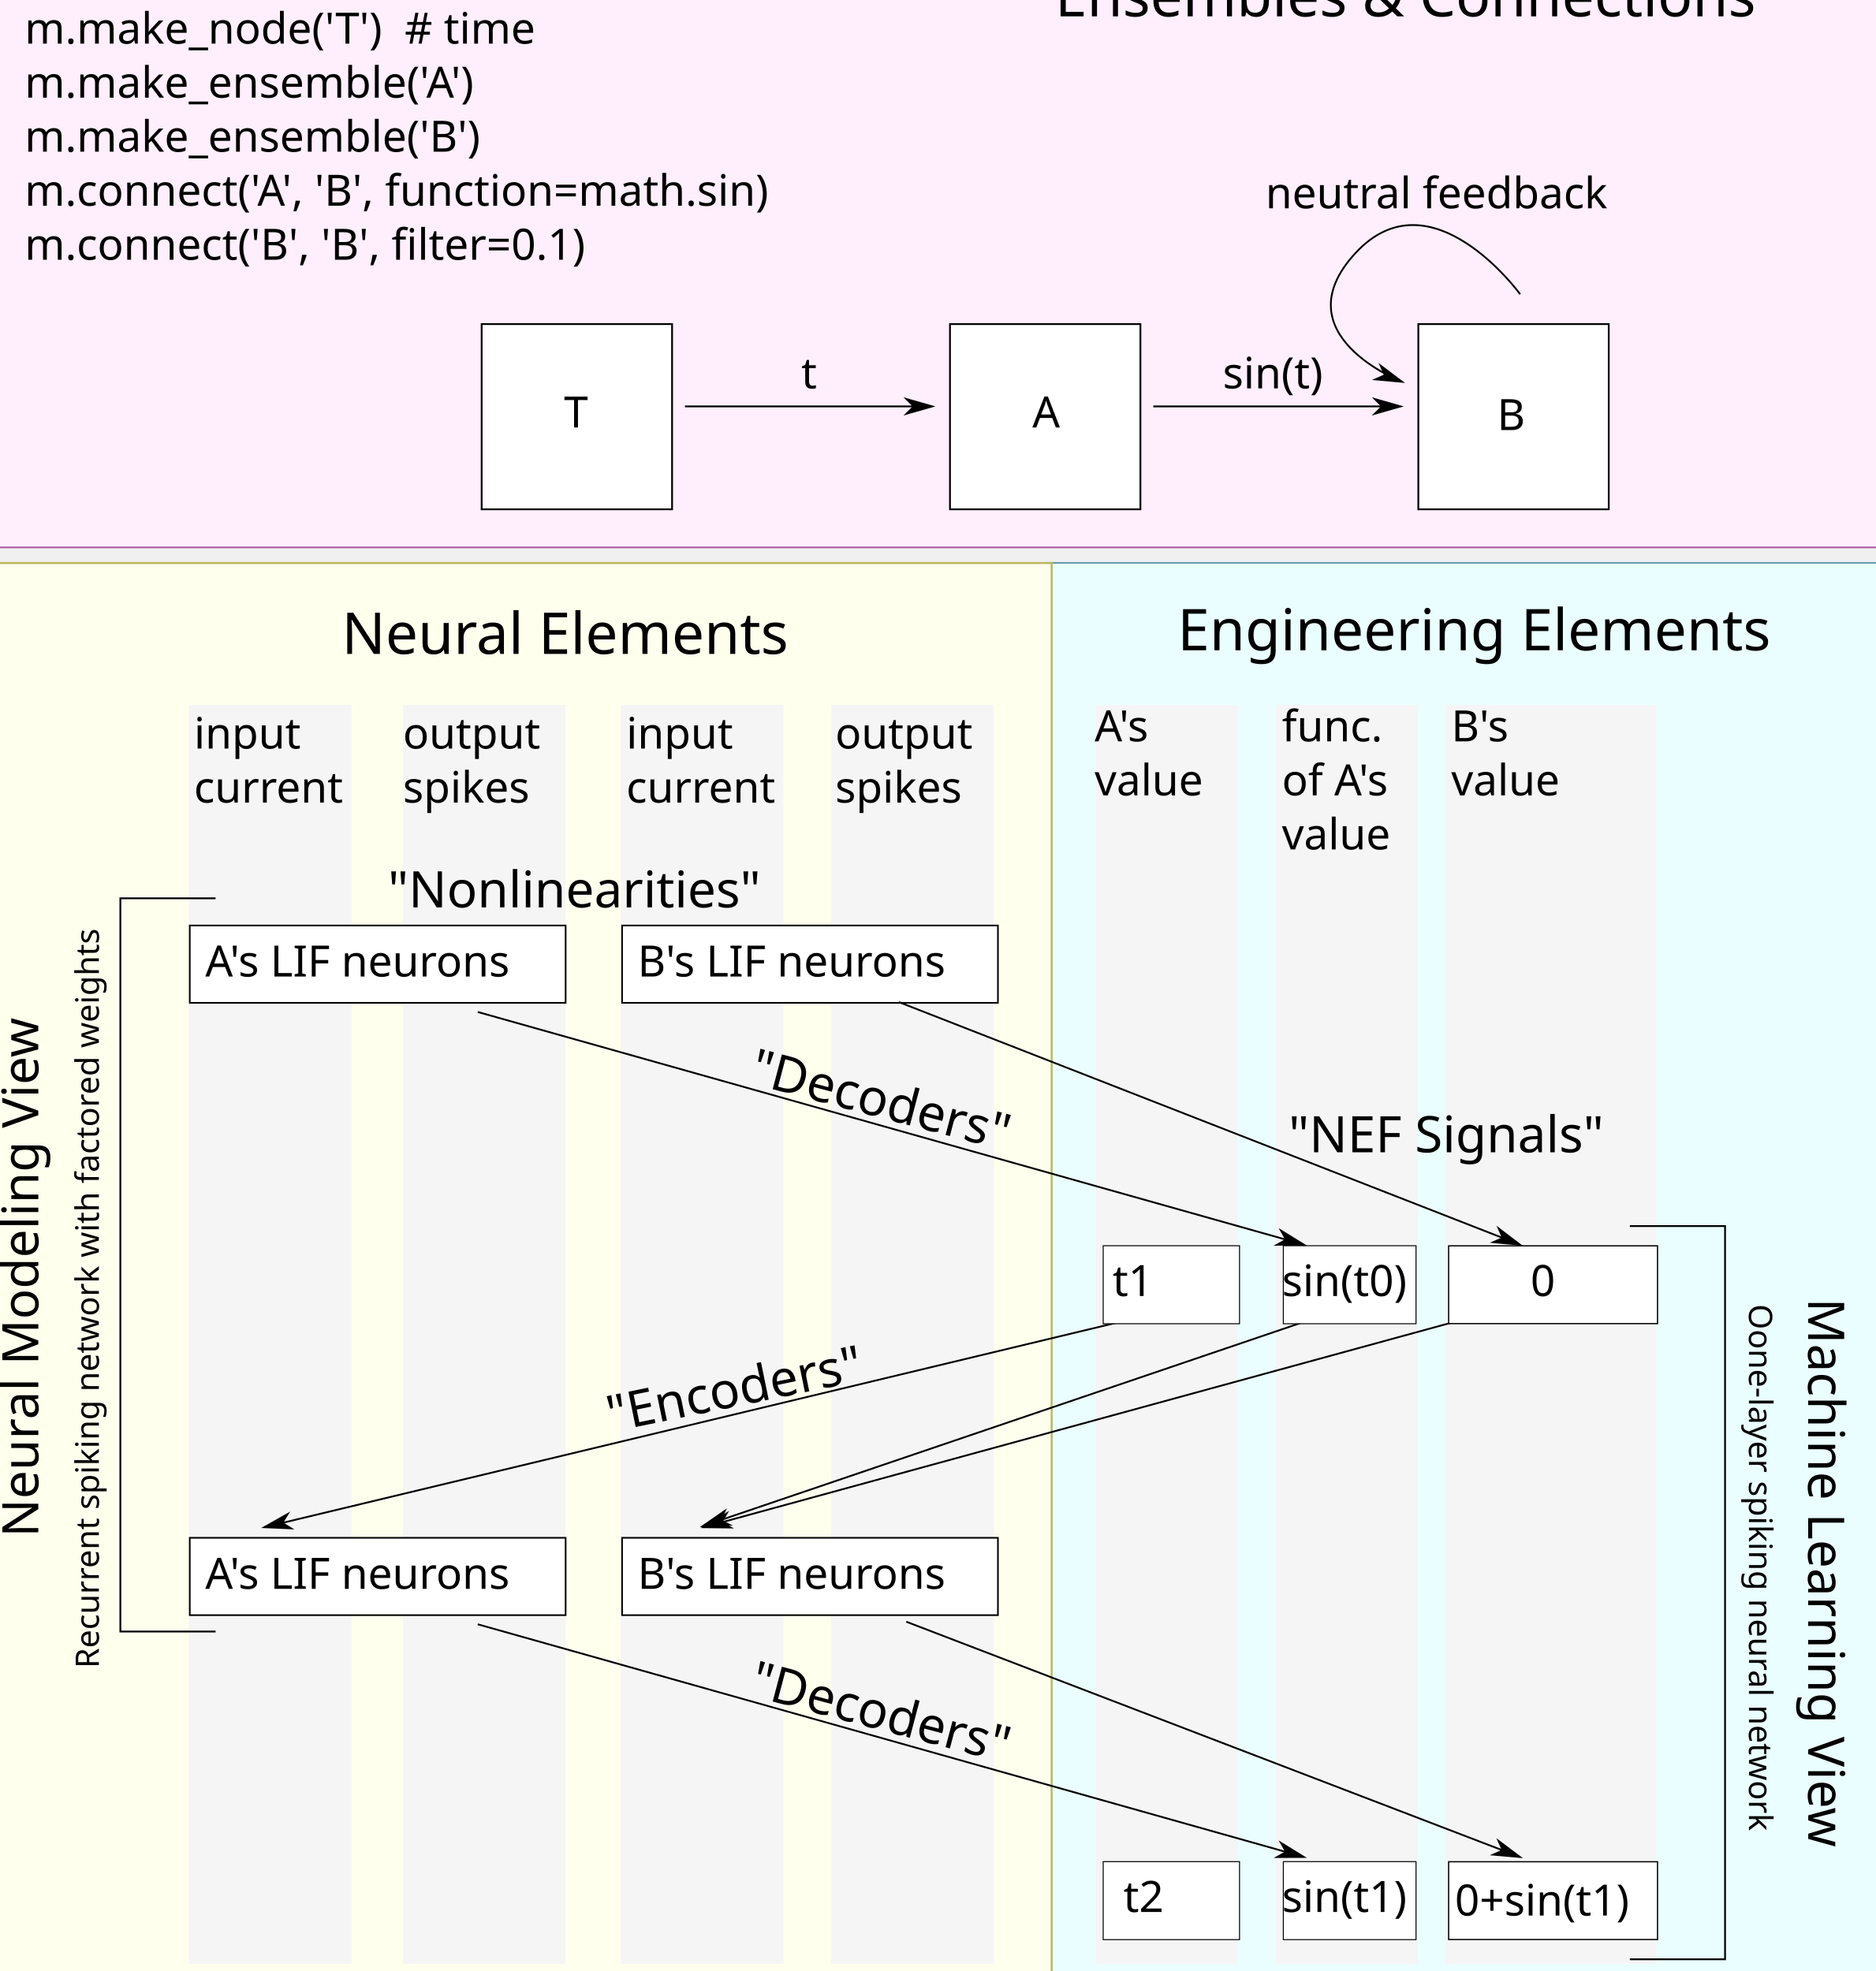
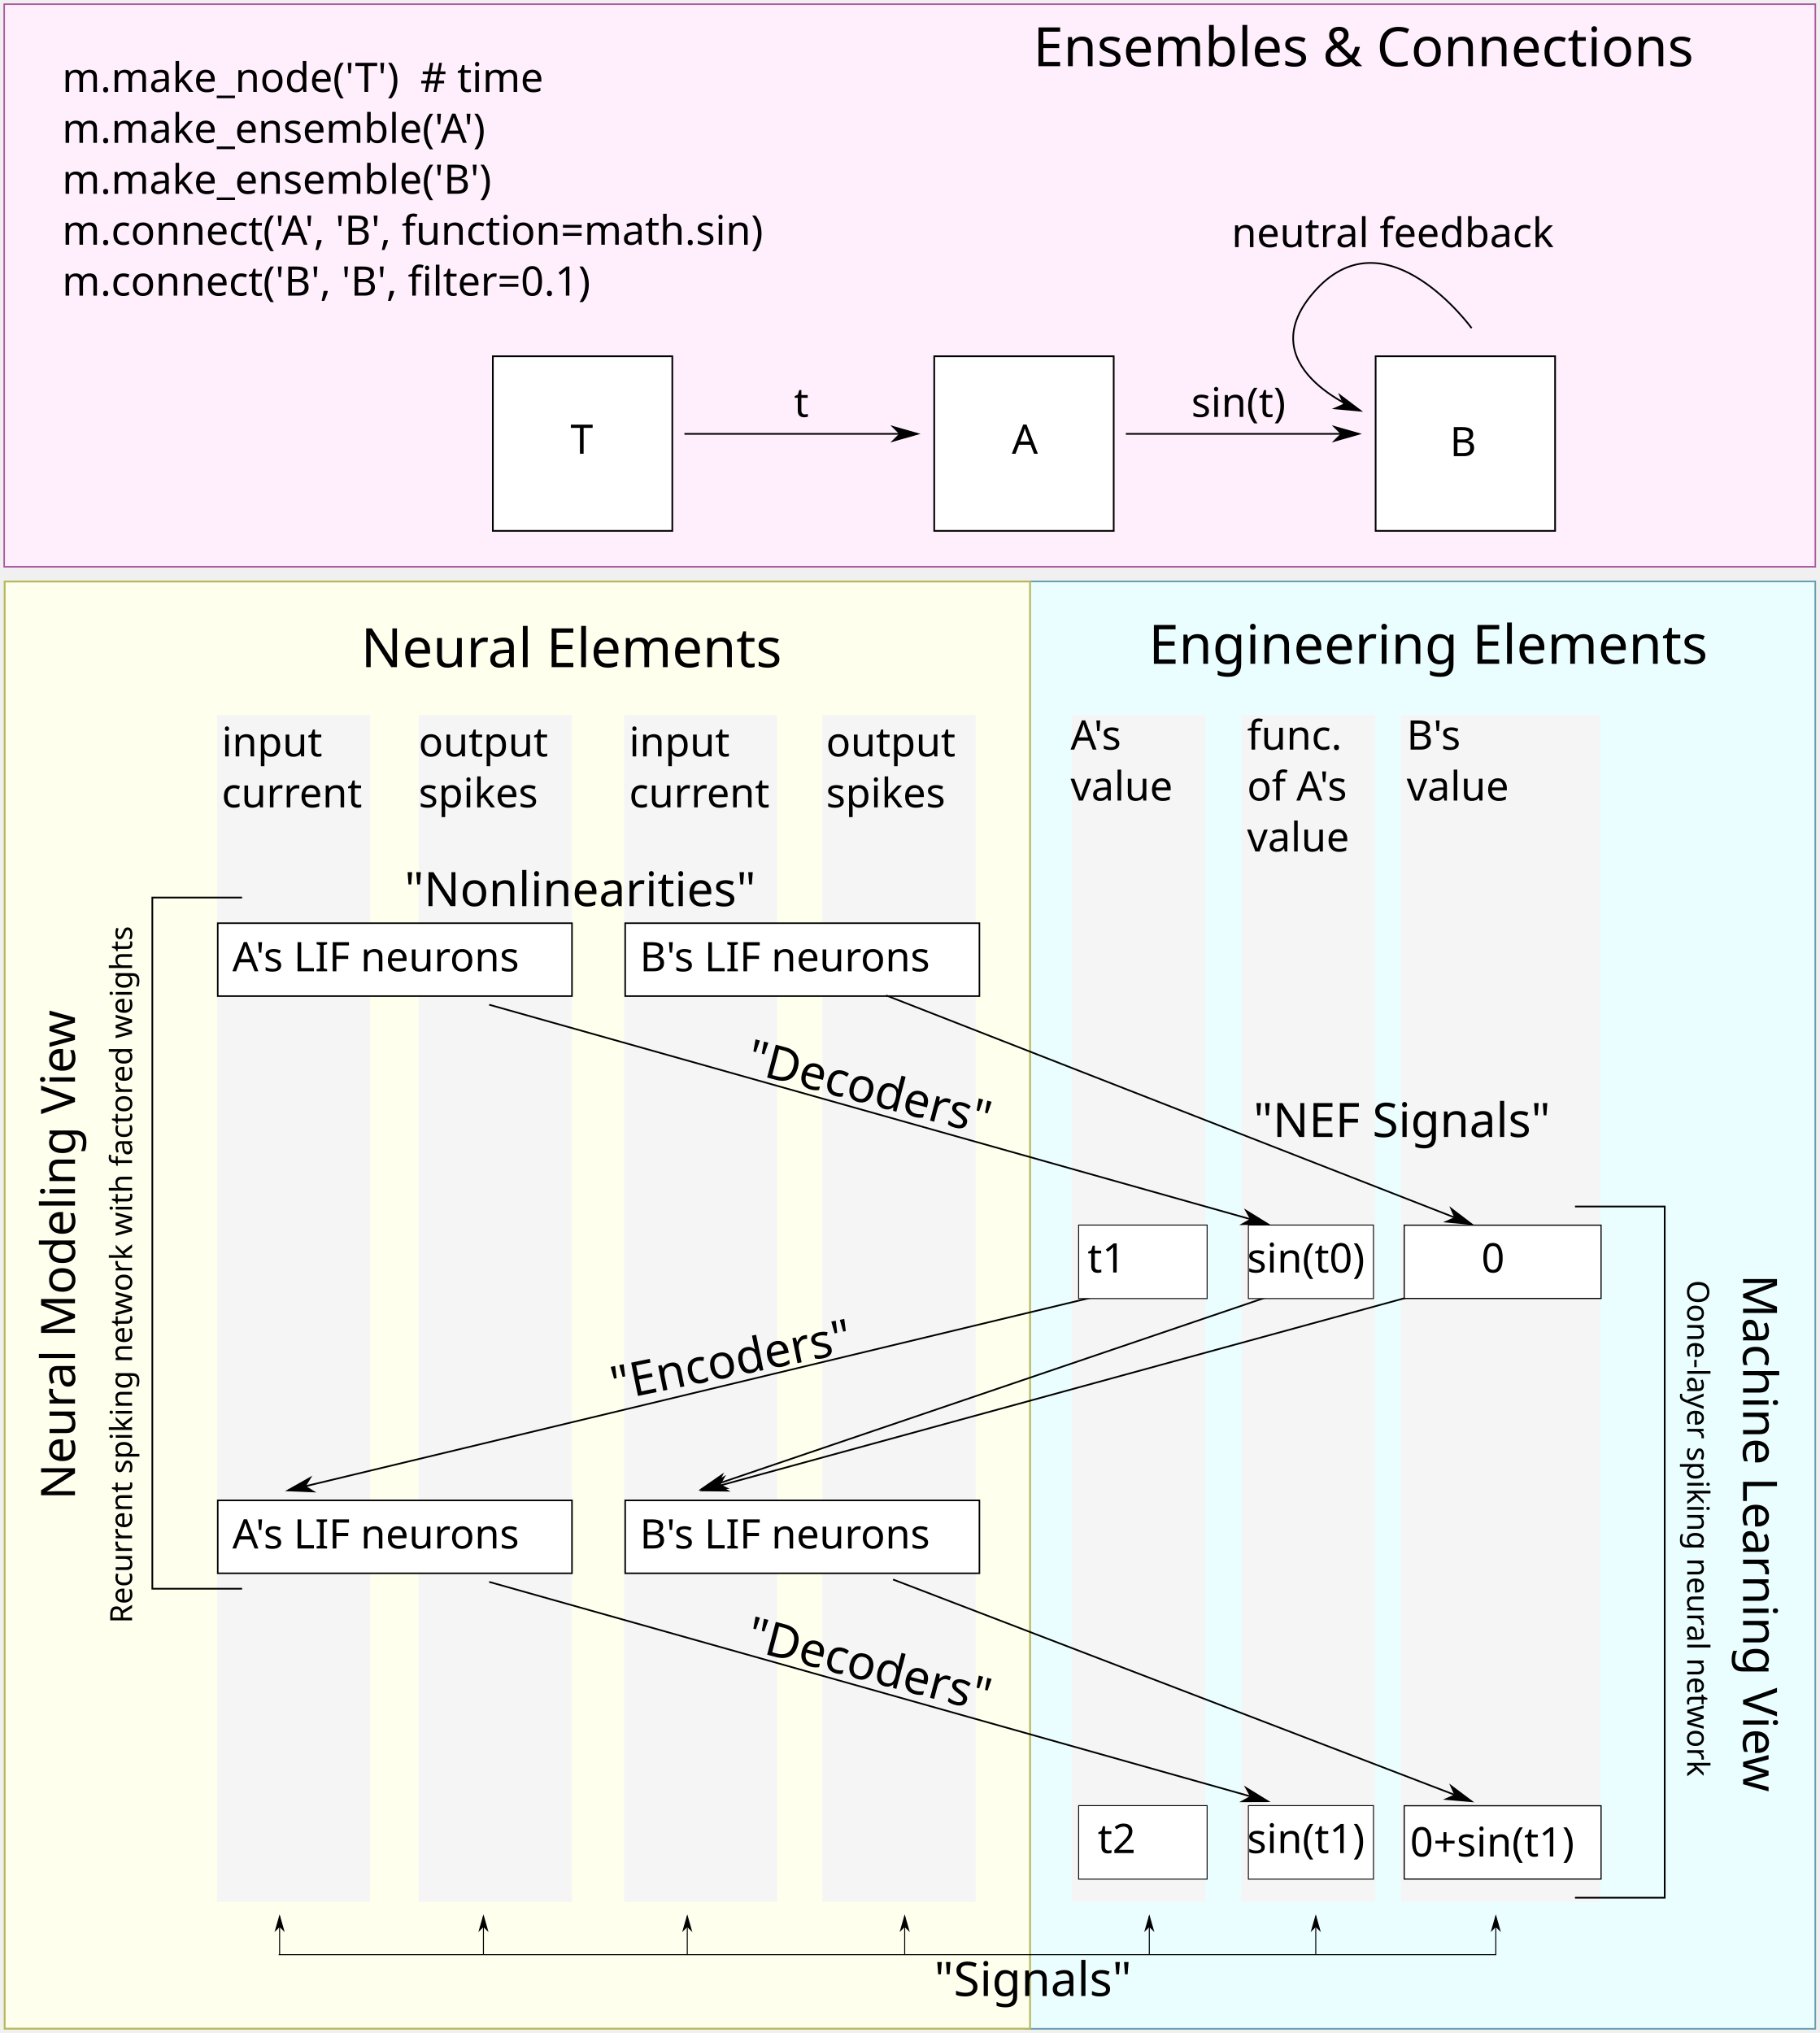
- <svg xmlns="http://www.w3.org/2000/svg" width="1041.098" height="1094.449" id="svg2" version="1.1">
+ <svg xmlns="http://www.w3.org/2000/svg" width="1071.75" height="1197.562" id="svg2" version="1.1">
  <defs id="defs4">
-     <marker orient="auto" refY="0.0" refX="0.0" id="Arrow1Lstart" style="overflow:visible">
-       <path id="path3795" d="M 0.0,0.0 L 5.0,-5.0 L -12.5,0.0 L 5.0,5.0 L 0.0,0.0 z " style="fill-rule:evenodd;stroke:#000000;stroke-width:1.0pt" transform="scale(0.8) translate(12.5,0)" />
+     <marker orient="auto" refY="0" refX="0" id="Arrow1Lstart" style="overflow:visible">
+       <path id="path3795" d="M 0,0 5,-5 -12.5,0 5,5 0,0 z" style="fill-rule:evenodd;stroke:#000000;stroke-width:1pt" transform="matrix(0.8,0,0,0.8,10,0)" />
    </marker>
    <marker orient="auto" refY="0" refX="0" id="Arrow1Lend" style="overflow:visible">
      <path id="path3798" d="M 0,0 5,-5 -12.5,0 5,5 0,0 z" style="fill-rule:evenodd;stroke:#000000;stroke-width:1pt" transform="matrix(-0.8,0,0,-0.8,-10,0)" />
    </marker>
  </defs>
-   <g id="layer1" transform="translate(147.9665,-24.12781)">
+   <g id="layer1" transform="translate(170.875,5.78125)">
    <rect style="fill:#ffeffd;fill-opacity:1;stroke:#ab589f;stroke-width:0.906;stroke-opacity:1" id="rect6752" width="1066.836" height="331.42" x="-168.412" y="-3.33" />
    <rect y="336.701" x="433.277" height="852.607" width="465.122" id="rect5665" style="fill:#eafeff;fill-opacity:1;stroke:#689dae;stroke-width:0.959;stroke-opacity:1" />
    <rect style="fill:#f5f5f5;fill-opacity:1;stroke:none" id="rect5859" width="78.792" height="699.026" x="460.409" y="415.51" />
    <rect style="fill:#ffffee;fill-opacity:1;stroke:#b8b85d;stroke-width:1.093;stroke-opacity:1" id="rect5663" width="603.983" height="852.475" x="-168.123" y="336.765" />
    <rect style="fill:#f5f5f5;fill-opacity:1;stroke:none" id="rect5855" width="90.277" height="699.026" x="-43.089" y="415.51" />
    <rect style="fill:#ffffff;fill-opacity:1;stroke:#000000" id="rect2991" width="105.714" height="102.857" x="379.429" y="204.076" />
    <rect y="204.076" x="639.429" height="102.857" width="105.714" id="rect2995" style="fill:#ffffff;fill-opacity:1;stroke:#000000" />
    <text xml:space="preserve" style="font-size:13px;font-style:normal;font-variant:normal;font-weight:normal;font-stretch:normal;text-align:start;line-height:125%;writing-mode:lr-tb;text-anchor:start;fill:#ffffff;fill-opacity:1;stroke:#000000;stroke-width:7.087;stroke-linecap:round;stroke-linejoin:miter;stroke-miterlimit:4;stroke-opacity:1;stroke-dasharray:none;stroke-dashoffset:0;font-family:Sans;-inkscape-font-specification:Sans" x="18.571" y="65.219" id="text2997">
      <tspan id="tspan2999" x="18.571" y="65.219" />
    </text>
    <text xml:space="preserve" style="font-size:24px;font-style:normal;font-variant:normal;font-weight:normal;font-stretch:normal;text-align:start;line-height:125%;writing-mode:lr-tb;text-anchor:start;fill:#000000;fill-opacity:1;stroke:none;font-family:Sans;-inkscape-font-specification:Sans" x="-134.286" y="48.362" id="text3001">
      <tspan id="tspan3003" x="-134.286" y="48.362">m.make_node('T')  # time</tspan>
      <tspan x="-134.286" y="78.362" id="tspan4607">m.make_ensemble('A')</tspan>
      <tspan x="-134.286" y="108.362" id="tspan3005">m.make_ensemble('B')</tspan>
      <tspan x="-134.286" y="138.362" id="tspan3783">m.connect('A', 'B', function=math.sin)</tspan>
      <tspan x="-134.286" y="168.362" id="tspan3785">m.connect('B', 'B', filter=0.1)</tspan>
    </text>
    <text xml:space="preserve" style="font-size:24px;font-style:normal;font-variant:normal;font-weight:normal;font-stretch:normal;text-align:start;line-height:125%;writing-mode:lr-tb;text-anchor:start;fill:#000000;fill-opacity:1;stroke:none;font-family:Sans;-inkscape-font-specification:Sans" x="425.143" y="261.505" id="text3775">
      <tspan id="tspan3777" x="425.143" y="261.505">A</tspan>
    </text>
    <text xml:space="preserve" style="font-size:24px;font-style:normal;font-variant:normal;font-weight:normal;font-stretch:normal;text-align:start;line-height:125%;writing-mode:lr-tb;text-anchor:start;fill:#000000;fill-opacity:1;stroke:none;font-family:Sans;-inkscape-font-specification:Sans" x="683.143" y="262.934" id="text3779">
      <tspan id="tspan3781" x="683.143" y="262.934">B</tspan>
    </text>
    <path style="fill:none;stroke:#000000;stroke-width:1px;stroke-linecap:butt;stroke-linejoin:miter;stroke-opacity:1;marker-end:url(#Arrow1Lend)" d="m 492.286,249.791 137.143,0" id="path3787" />
    <path style="fill:none;stroke:#000000;stroke-width:1px;stroke-linecap:butt;stroke-linejoin:miter;stroke-opacity:1;marker-end:url(#Arrow1Lend)" d="m 695.971,187.505 c 0,0 -49.551,-68.179 -91.429,-22.857 -41.877,45.322 25.714,71.429 25.714,71.429" id="path3789" />
    <text xml:space="preserve" style="font-size:24px;font-style:normal;font-variant:normal;font-weight:normal;font-stretch:normal;text-align:start;line-height:125%;writing-mode:lr-tb;text-anchor:start;fill:#000000;fill-opacity:1;stroke:none;font-family:Sans;-inkscape-font-specification:Sans" x="530.857" y="239.791" id="text4599">
      <tspan id="tspan4601" x="530.857" y="239.791">sin(t)</tspan>
    </text>
    <text xml:space="preserve" style="font-size:24px;font-style:normal;font-variant:normal;font-weight:normal;font-stretch:normal;text-align:start;line-height:125%;writing-mode:lr-tb;text-anchor:start;fill:#000000;fill-opacity:1;stroke:none;font-family:Sans;-inkscape-font-specification:Sans" x="554.571" y="139.791" id="text4603">
      <tspan id="tspan4605" x="554.571" y="139.791">neutral feedback</tspan>
    </text>
    <rect y="204.076" x="119.429" height="102.857" width="105.714" id="rect4613" style="fill:#ffffff;fill-opacity:1;stroke:#000000" />
    <text id="text4615" y="261.505" x="165.143" style="font-size:24px;font-style:normal;font-variant:normal;font-weight:normal;font-stretch:normal;text-align:start;line-height:125%;writing-mode:lr-tb;text-anchor:start;fill:#000000;fill-opacity:1;stroke:none;font-family:Sans;-inkscape-font-specification:Sans" xml:space="preserve">
      <tspan y="261.505" x="165.143" id="tspan4617">T</tspan>
    </text>
    <path id="path4619" d="m 232.286,249.791 137.143,0" style="fill:none;stroke:#000000;stroke-width:1px;stroke-linecap:butt;stroke-linejoin:miter;stroke-opacity:1;marker-end:url(#Arrow1Lend)" />
    <text id="text4621" y="239.791" x="296.857" style="font-size:24px;font-style:normal;font-variant:normal;font-weight:normal;font-stretch:normal;text-align:start;line-height:125%;writing-mode:lr-tb;text-anchor:start;fill:#000000;fill-opacity:1;stroke:none;font-family:Sans;-inkscape-font-specification:Sans" xml:space="preserve">
      <tspan y="239.791" x="296.857" id="tspan4623">t</tspan>
    </text>
    <text xml:space="preserve" style="font-size:32px;font-style:normal;font-variant:normal;font-weight:normal;font-stretch:normal;text-align:start;line-height:125%;writing-mode:lr-tb;text-anchor:start;fill:#000000;fill-opacity:1;stroke:none;font-family:Sans;-inkscape-font-specification:Sans" x="505.714" y="385.219" id="text4625">
      <tspan id="tspan4627" x="505.714" y="385.219">Engineering Elements</tspan>
    </text>
    <text id="text4629" y="387.219" x="41.714" style="font-size:32px;font-style:normal;font-variant:normal;font-weight:normal;font-stretch:normal;text-align:start;line-height:125%;writing-mode:lr-tb;text-anchor:start;fill:#000000;fill-opacity:1;stroke:none;font-family:Sans;-inkscape-font-specification:Sans" xml:space="preserve">
      <tspan y="387.219" x="41.714" id="tspan4631">Neural Elements</tspan>
    </text>
    <rect y="415.51" x="560.409" height="699.026" width="78.792" id="rect5861" style="fill:#f5f5f5;fill-opacity:1;stroke:none" />
    <rect style="fill:#f5f5f5;fill-opacity:1;stroke:none" id="rect5863" width="117.178" height="699.026" x="654.409" y="415.51" />
    <rect y="415.51" x="75.75" height="699.026" width="90.277" id="rect6675" style="fill:#f5f5f5;fill-opacity:1;stroke:none" />
    <rect style="fill:#ffffff;fill-opacity:1;stroke:#000000;stroke-width:0.908" id="rect4647" width="208.664" height="42.949" x="-42.617" y="538.03" />
    <text xml:space="preserve" style="font-size:24px;font-style:normal;font-variant:normal;font-weight:normal;font-stretch:normal;text-align:start;line-height:125%;writing-mode:lr-tb;text-anchor:start;fill:#000000;fill-opacity:1;stroke:none;font-family:Sans;-inkscape-font-specification:Sans" x="-34" y="566.362" id="text4649">
      <tspan id="tspan4651" x="-34" y="566.362">A's LIF neurons</tspan>
    </text>
    <rect style="fill:#f5f5f5;fill-opacity:1;stroke:none" id="rect6677" width="90.277" height="699.026" x="196.682" y="415.51" />
    <rect y="415.51" x="313.54" height="699.026" width="90.277" id="rect6679" style="fill:#f5f5f5;fill-opacity:1;stroke:none" />
    <rect y="538.03" x="197.383" height="42.949" width="208.664" id="rect4653" style="fill:#ffffff;fill-opacity:1;stroke:#000000;stroke-width:0.908" />
    <text id="text4655" y="566.362" x="206" style="font-size:24px;font-style:normal;font-variant:normal;font-weight:normal;font-stretch:normal;text-align:start;line-height:125%;writing-mode:lr-tb;text-anchor:start;fill:#000000;fill-opacity:1;stroke:none;font-family:Sans;-inkscape-font-specification:Sans" xml:space="preserve">
      <tspan y="566.362" x="206" id="tspan4657">B's LIF neurons</tspan>
    </text>
    <rect y="878.03" x="-42.617" height="42.949" width="208.664" id="rect4677" style="fill:#ffffff;fill-opacity:1;stroke:#000000;stroke-width:0.908" />
    <text id="text4679" y="906.362" x="-34" style="font-size:24px;font-style:normal;font-variant:normal;font-weight:normal;font-stretch:normal;text-align:start;line-height:125%;writing-mode:lr-tb;text-anchor:start;fill:#000000;fill-opacity:1;stroke:none;font-family:Sans;-inkscape-font-specification:Sans" xml:space="preserve">
      <tspan y="906.362" x="-34" id="tspan4681">A's LIF neurons</tspan>
    </text>
    <rect style="fill:#ffffff;fill-opacity:1;stroke:#000000;stroke-width:0.908" id="rect4683" width="208.664" height="42.949" x="197.383" y="878.03" />
    <text xml:space="preserve" style="font-size:24px;font-style:normal;font-variant:normal;font-weight:normal;font-stretch:normal;text-align:start;line-height:125%;writing-mode:lr-tb;text-anchor:start;fill:#000000;fill-opacity:1;stroke:none;font-family:Sans;-inkscape-font-specification:Sans" x="206" y="906.362" id="text4685">
      <tspan id="tspan4687" x="206" y="906.362">B's LIF neurons</tspan>
    </text>
    <path style="fill:none;stroke:#000000;stroke-width:1px;stroke-linecap:butt;stroke-linejoin:miter;stroke-opacity:1;marker-start:none;marker-end:url(#Arrow1Lend)" d="M 117.262,586.056 575.714,715.219" id="path4703" />
    <path id="path4705" d="M 351.099,580.587 695.714,715.219" style="fill:none;stroke:#000000;stroke-width:1px;stroke-linecap:butt;stroke-linejoin:miter;stroke-opacity:1;marker-end:url(#Arrow1Lend)" />
    <path style="fill:none;stroke:#000000;stroke-width:1px;stroke-linecap:butt;stroke-linejoin:miter;stroke-opacity:1;marker-end:url(#Arrow1Lend)" d="M 592.857,752.362 242.29,871.525" id="path5253" />
    <path style="fill:none;stroke:#000000;stroke-width:1px;stroke-linecap:butt;stroke-linejoin:miter;stroke-opacity:1;marker-end:url(#Arrow1Lend)" d="M 685.714,750.934 242.882,872.117" id="path5255" />
    <path id="path5439" d="M 117.262,926.056 575.714,1055.219" style="fill:none;stroke:#000000;stroke-width:1px;stroke-linecap:butt;stroke-linejoin:miter;stroke-opacity:1;marker-start:none;marker-end:url(#Arrow1Lend)" />
    <path style="fill:none;stroke:#000000;stroke-width:1px;stroke-linecap:butt;stroke-linejoin:miter;stroke-opacity:1;marker-end:url(#Arrow1Lend)" d="M 355.14,924.628 695.714,1055.219" id="path5441" />
    <path style="fill:none;stroke:#000000;stroke-width:1px;stroke-linecap:butt;stroke-linejoin:miter;stroke-opacity:1;marker-end:url(#Arrow1Lend)" d="M 515.714,748.076 -1.099,872.117" id="path5443" />
    <path style="fill:none;stroke:#000000;stroke-width:1px;stroke-linecap:butt;stroke-linejoin:miter;stroke-opacity:1" d="m 756.857,704.934 52.857,0 0,407.143 -52.857,0" id="path5627" />
    <text xml:space="preserve" style="font-size:18px;font-style:normal;font-variant:normal;font-weight:normal;font-stretch:normal;text-align:start;line-height:125%;writing-mode:lr-tb;text-anchor:start;fill:#000000;fill-opacity:1;stroke:none;font-family:Sans;-inkscape-font-specification:Sans" x="748.292" y="-822.985" id="text5629" transform="matrix(0,1,-1,0,0,0)">
      <tspan id="tspan5631" x="748.292" y="-822.985">Oone-layer spiking neural network</tspan>
    </text>
    <path id="path5633" d="m -28.286,930.077 -52.857,0 0,-407.143 52.857,0" style="fill:none;stroke:#000000;stroke-width:1px;stroke-linecap:butt;stroke-linejoin:miter;stroke-opacity:1" />
    <text id="text5635" y="-93.083" x="-950.44" style="font-size:18px;font-style:normal;font-variant:normal;font-weight:normal;font-stretch:normal;text-align:start;line-height:125%;writing-mode:lr-tb;text-anchor:start;fill:#000000;fill-opacity:1;stroke:none;font-family:Sans;-inkscape-font-specification:Sans" xml:space="preserve" transform="matrix(0,-1,1,0,0,0)">
      <tspan y="-93.083" x="-950.44" id="tspan5637">Recurrent spiking network with factored weights</tspan>
    </text>
    <text xml:space="preserve" style="font-size:28px;font-style:normal;font-variant:normal;font-weight:normal;font-stretch:normal;text-align:start;line-height:125%;writing-mode:lr-tb;text-anchor:start;fill:#000000;fill-opacity:1;stroke:none;font-family:Sans;-inkscape-font-specification:Sans" x="744.944" y="-855.858" id="text5639" transform="matrix(0,1,-1,0,0,0)">
      <tspan id="tspan5641" x="744.944" y="-855.858">Machine Learning View</tspan>
    </text>
    <text id="text5643" y="-126.693" x="-877.692" style="font-size:28px;font-style:normal;font-variant:normal;font-weight:normal;font-stretch:normal;text-align:start;line-height:125%;writing-mode:lr-tb;text-anchor:start;fill:#000000;fill-opacity:1;stroke:none;font-family:Sans;-inkscape-font-specification:Sans" xml:space="preserve" transform="matrix(0,-1,1,0,0,0)">
      <tspan y="-126.693" x="-877.692" id="tspan5645">Neural Modeling View</tspan>
    </text>
    <text xml:space="preserve" style="font-size:28px;font-style:normal;font-variant:normal;font-weight:normal;font-stretch:normal;text-align:start;line-height:125%;writing-mode:lr-tb;text-anchor:start;fill:#000000;fill-opacity:1;stroke:none;font-family:Sans;-inkscape-font-specification:Sans" x="22.345" y="841.03" id="text5647" transform="matrix(0.9795548,-0.2011777,0.2011777,0.9795548,0,0)">
      <tspan id="tspan5649" x="22.345" y="841.03">"Encoders"</tspan>
    </text>
    <text id="text5651" y="536.174" x="418.344" style="font-size:28px;font-style:normal;font-variant:normal;font-weight:normal;font-stretch:normal;text-align:start;line-height:125%;writing-mode:lr-tb;text-anchor:start;fill:#000000;fill-opacity:1;stroke:none;font-family:Sans;-inkscape-font-specification:Sans" xml:space="preserve" transform="matrix(0.9667518,0.2557165,-0.2557165,0.9667518,0,0)">
      <tspan y="536.174" x="418.344" id="tspan5653">"Decoders"</tspan>
    </text>
    <text xml:space="preserve" style="font-size:28px;font-style:normal;font-variant:normal;font-weight:normal;font-stretch:normal;text-align:start;line-height:125%;writing-mode:lr-tb;text-anchor:start;fill:#000000;fill-opacity:1;stroke:none;font-family:Sans;-inkscape-font-specification:Sans" x="67.401" y="527.966" id="text5655">
      <tspan id="tspan5657" x="67.401" y="527.966">"Nonlinearities"</tspan>
    </text>
    <rect y="715.851" x="464.482" height="43.308" width="75.682" id="rect5877" style="fill:#ffffff;fill-opacity:1;stroke:#000000;stroke-width:0.549" />
    <rect style="fill:#ffffff;fill-opacity:1;stroke:#000000;stroke-width:0.542" id="rect5879" width="73.669" height="43.315" x="564.479" y="715.847" />
    <rect y="715.916" x="656.263" height="43.179" width="115.959" id="rect5881" style="fill:#ffffff;fill-opacity:1;stroke:#000000;stroke-width:0.679" />
    <text id="text5883" y="435.791" x="657.714" style="font-size:24px;font-style:normal;font-variant:normal;font-weight:normal;font-stretch:normal;text-align:start;line-height:125%;writing-mode:lr-tb;text-anchor:start;fill:#000000;fill-opacity:1;stroke:none;font-family:Sans;-inkscape-font-specification:Sans" xml:space="preserve">
      <tspan y="435.791" x="657.714" id="tspan5885">B's</tspan>
      <tspan y="465.791" x="657.714" id="tspan6673">value</tspan>
    </text>
    <text xml:space="preserve" style="font-size:24px;font-style:normal;font-variant:normal;font-weight:normal;font-stretch:normal;text-align:start;line-height:125%;writing-mode:lr-tb;text-anchor:start;fill:#000000;fill-opacity:1;stroke:none;font-family:Sans;-inkscape-font-specification:Sans" x="563.714" y="743.791" id="text5887">
      <tspan id="tspan5889" x="563.714" y="743.791">sin(t0)</tspan>
    </text>
    <text id="text5891" y="743.791" x="469.714" style="font-size:24px;font-style:normal;font-variant:normal;font-weight:normal;font-stretch:normal;text-align:start;line-height:125%;writing-mode:lr-tb;text-anchor:start;fill:#000000;fill-opacity:1;stroke:none;font-family:Sans;-inkscape-font-specification:Sans" xml:space="preserve">
      <tspan y="743.791" x="469.714" id="tspan5893">t1</tspan>
    </text>
    <rect style="fill:#ffffff;fill-opacity:1;stroke:#000000;stroke-width:0.549" id="rect5895" width="75.682" height="43.308" x="464.482" y="1057.851" />
    <rect y="1057.847" x="564.479" height="43.315" width="73.669" id="rect5897" style="fill:#ffffff;fill-opacity:1;stroke:#000000;stroke-width:0.542" />
    <rect style="fill:#ffffff;fill-opacity:1;stroke:#000000;stroke-width:0.679" id="rect5899" width="115.959" height="43.179" x="656.263" y="1057.916" />
    <text id="text5905" y="1085.791" x="563.714" style="font-size:24px;font-style:normal;font-variant:normal;font-weight:normal;font-stretch:normal;text-align:start;line-height:125%;writing-mode:lr-tb;text-anchor:start;fill:#000000;fill-opacity:1;stroke:none;font-family:Sans;-inkscape-font-specification:Sans" xml:space="preserve">
      <tspan y="1085.791" x="563.714" id="tspan5907">sin(t1)</tspan>
    </text>
    <text xml:space="preserve" style="font-size:24px;font-style:normal;font-variant:normal;font-weight:normal;font-stretch:normal;text-align:start;line-height:125%;writing-mode:lr-tb;text-anchor:start;fill:#000000;fill-opacity:1;stroke:none;font-family:Sans;-inkscape-font-specification:Sans" x="475.714" y="1085.791" id="text5909">
      <tspan id="tspan5911" x="475.714" y="1085.791">t2</tspan>
    </text>
    <text xml:space="preserve" style="font-size:22px;font-style:normal;font-variant:normal;font-weight:normal;font-stretch:normal;text-align:start;line-height:125%;writing-mode:lr-tb;text-anchor:start;fill:#f5f5f5;fill-opacity:1;stroke:none;font-family:Sans;-inkscape-font-specification:Sans" x="458.609" y="1177.281" id="text5913" transform="translate(-147.9665,24.12781)">
      <tspan id="tspan5915" x="458.609" y="1177.281" />
    </text>
    <text id="text5917" y="1169.966" x="379.401" style="font-size:28px;font-style:normal;font-variant:normal;font-weight:normal;font-stretch:normal;text-align:start;line-height:125%;writing-mode:lr-tb;text-anchor:start;fill:#000000;fill-opacity:1;stroke:none;font-family:Sans;-inkscape-font-specification:Sans" xml:space="preserve">
      <tspan y="1169.966" x="379.401" id="tspan5919">"Signals"</tspan>
    </text>
    <path style="fill:none;stroke:#000000;stroke-width:0.592px;stroke-linecap:butt;stroke-linejoin:miter;stroke-opacity:1;marker-end:url(#Arrow1Lend)" d="m -6.178,1145.633 0,-22.631" id="path5921" />
    <path id="path6105" d="m 362.029,1145.633 0,-22.631" style="fill:none;stroke:#000000;stroke-width:0.592px;stroke-linecap:butt;stroke-linejoin:miter;stroke-opacity:1;marker-end:url(#Arrow1Lend)" />
    <path style="fill:none;stroke:#000000;stroke-width:0.592px;stroke-linecap:butt;stroke-linejoin:miter;stroke-opacity:1;marker-end:url(#Arrow1Lend)" d="m 506.11,1145.633 0,-22.631" id="path6107" />
    <path id="path6109" d="m 604.165,1145.633 0,-22.631" style="fill:none;stroke:#000000;stroke-width:0.592px;stroke-linecap:butt;stroke-linejoin:miter;stroke-opacity:1;marker-end:url(#Arrow1Lend)" />
    <path style="fill:none;stroke:#000000;stroke-width:0.592px;stroke-linecap:butt;stroke-linejoin:miter;stroke-opacity:1;marker-start:url(#Arrow1Lstart);marker-end:none" d="m 710.225,1123.002 0,22.631 -716.973,0" id="path6111" />
    <text id="text6663" y="663.966" x="567.401" style="font-size:28px;font-style:normal;font-variant:normal;font-weight:normal;font-stretch:normal;text-align:start;line-height:125%;writing-mode:lr-tb;text-anchor:start;fill:#000000;fill-opacity:1;stroke:none;font-family:Sans;-inkscape-font-specification:Sans" xml:space="preserve">
      <tspan y="663.966" x="567.401" id="tspan6665">"NEF Signals"</tspan>
    </text>
    <text xml:space="preserve" style="font-size:24px;font-style:normal;font-variant:normal;font-weight:normal;font-stretch:normal;text-align:start;line-height:125%;writing-mode:lr-tb;text-anchor:start;fill:#000000;fill-opacity:1;stroke:none;font-family:Sans;-inkscape-font-specification:Sans" x="459.714" y="435.791" id="text6667">
      <tspan id="tspan6669" x="459.714" y="435.791">A's</tspan>
      <tspan x="459.714" y="465.791" id="tspan6671">value</tspan>
    </text>
    <path id="path6681" d="m 113.889,1145.633 0,-22.631" style="fill:none;stroke:#000000;stroke-width:0.592px;stroke-linecap:butt;stroke-linejoin:miter;stroke-opacity:1;marker-end:url(#Arrow1Lend)" />
    <path style="fill:none;stroke:#000000;stroke-width:0.592px;stroke-linecap:butt;stroke-linejoin:miter;stroke-opacity:1;marker-end:url(#Arrow1Lend)" d="m 233.957,1145.633 0,-22.631" id="path6683" />
    <text id="text6704" y="439.791" x="-40.286" style="font-size:24px;font-style:normal;font-variant:normal;font-weight:normal;font-stretch:normal;text-align:start;line-height:125%;writing-mode:lr-tb;text-anchor:start;fill:#000000;fill-opacity:1;stroke:none;font-family:Sans;-inkscape-font-specification:Sans" xml:space="preserve">
      <tspan id="tspan6708" y="439.791" x="-40.286">input</tspan>
      <tspan y="469.791" x="-40.286" id="tspan6712">current</tspan>
    </text>
    <text xml:space="preserve" style="font-size:24px;font-style:normal;font-variant:normal;font-weight:normal;font-stretch:normal;text-align:start;line-height:125%;writing-mode:lr-tb;text-anchor:start;fill:#000000;fill-opacity:1;stroke:none;font-family:Sans;-inkscape-font-specification:Sans" x="75.714" y="439.791" id="text6714">
      <tspan x="75.714" y="439.791" id="tspan6716">output</tspan>
      <tspan id="tspan6718" x="75.714" y="469.791">spikes</tspan>
    </text>
    <text xml:space="preserve" style="font-size:24px;font-style:normal;font-variant:normal;font-weight:normal;font-stretch:normal;text-align:start;line-height:125%;writing-mode:lr-tb;text-anchor:start;fill:#000000;fill-opacity:1;stroke:none;font-family:Sans;-inkscape-font-specification:Sans" x="199.714" y="439.791" id="text6720">
      <tspan x="199.714" y="439.791" id="tspan6722">input</tspan>
      <tspan id="tspan6724" x="199.714" y="469.791">current</tspan>
    </text>
    <text id="text6726" y="439.791" x="315.714" style="font-size:24px;font-style:normal;font-variant:normal;font-weight:normal;font-stretch:normal;text-align:start;line-height:125%;writing-mode:lr-tb;text-anchor:start;fill:#000000;fill-opacity:1;stroke:none;font-family:Sans;-inkscape-font-specification:Sans" xml:space="preserve">
      <tspan id="tspan6728" y="439.791" x="315.714">output</tspan>
      <tspan y="469.791" x="315.714" id="tspan6730">spikes</tspan>
    </text>
    <text id="text6732" y="435.791" x="563.714" style="font-size:24px;font-style:normal;font-variant:normal;font-weight:normal;font-stretch:normal;text-align:start;line-height:125%;writing-mode:lr-tb;text-anchor:start;fill:#000000;fill-opacity:1;stroke:none;font-family:Sans;-inkscape-font-specification:Sans" xml:space="preserve">
      <tspan id="tspan6736" y="435.791" x="563.714">func.</tspan>
      <tspan y="465.791" x="563.714" id="tspan6740">of A's</tspan>
      <tspan y="495.791" x="563.714" id="tspan6742">value</tspan>
    </text>
    <text transform="matrix(0.9667518,0.2557165,-0.2557165,0.9667518,0,0)" xml:space="preserve" style="font-size:28px;font-style:normal;font-variant:normal;font-weight:normal;font-stretch:normal;text-align:start;line-height:125%;writing-mode:lr-tb;text-anchor:start;fill:#000000;fill-opacity:1;stroke:none;font-family:Sans;-inkscape-font-specification:Sans" x="505.287" y="864.869" id="text6744">
      <tspan id="tspan6746" x="505.287" y="864.869">"Decoders"</tspan>
    </text>
    <text id="text6748" y="33.219" x="437.714" style="font-size:32px;font-style:normal;font-variant:normal;font-weight:normal;font-stretch:normal;text-align:start;line-height:125%;writing-mode:lr-tb;text-anchor:start;fill:#000000;fill-opacity:1;stroke:none;font-family:Sans;-inkscape-font-specification:Sans" xml:space="preserve">
      <tspan y="33.219" x="437.714" id="tspan6750">Ensembles &amp; Connections</tspan>
    </text>
    <text id="text3124" y="743.791" x="701.714" style="font-size:24px;font-style:normal;font-variant:normal;font-weight:normal;font-stretch:normal;text-align:start;line-height:125%;writing-mode:lr-tb;text-anchor:start;fill:#000000;fill-opacity:1;stroke:none;font-family:Sans;-inkscape-font-specification:Sans" xml:space="preserve">
      <tspan y="743.791" x="701.714" id="tspan3126">0</tspan>
    </text>
    <text xml:space="preserve" style="font-size:24px;font-style:normal;font-variant:normal;font-weight:normal;font-stretch:normal;text-align:start;line-height:125%;writing-mode:lr-tb;text-anchor:start;fill:#000000;fill-opacity:1;stroke:none;font-family:Sans;-inkscape-font-specification:Sans" x="659.714" y="1087.791" id="text3128">
      <tspan id="tspan3130" x="659.714" y="1087.791">0+sin(t1)</tspan>
    </text>
  </g>
</svg>
